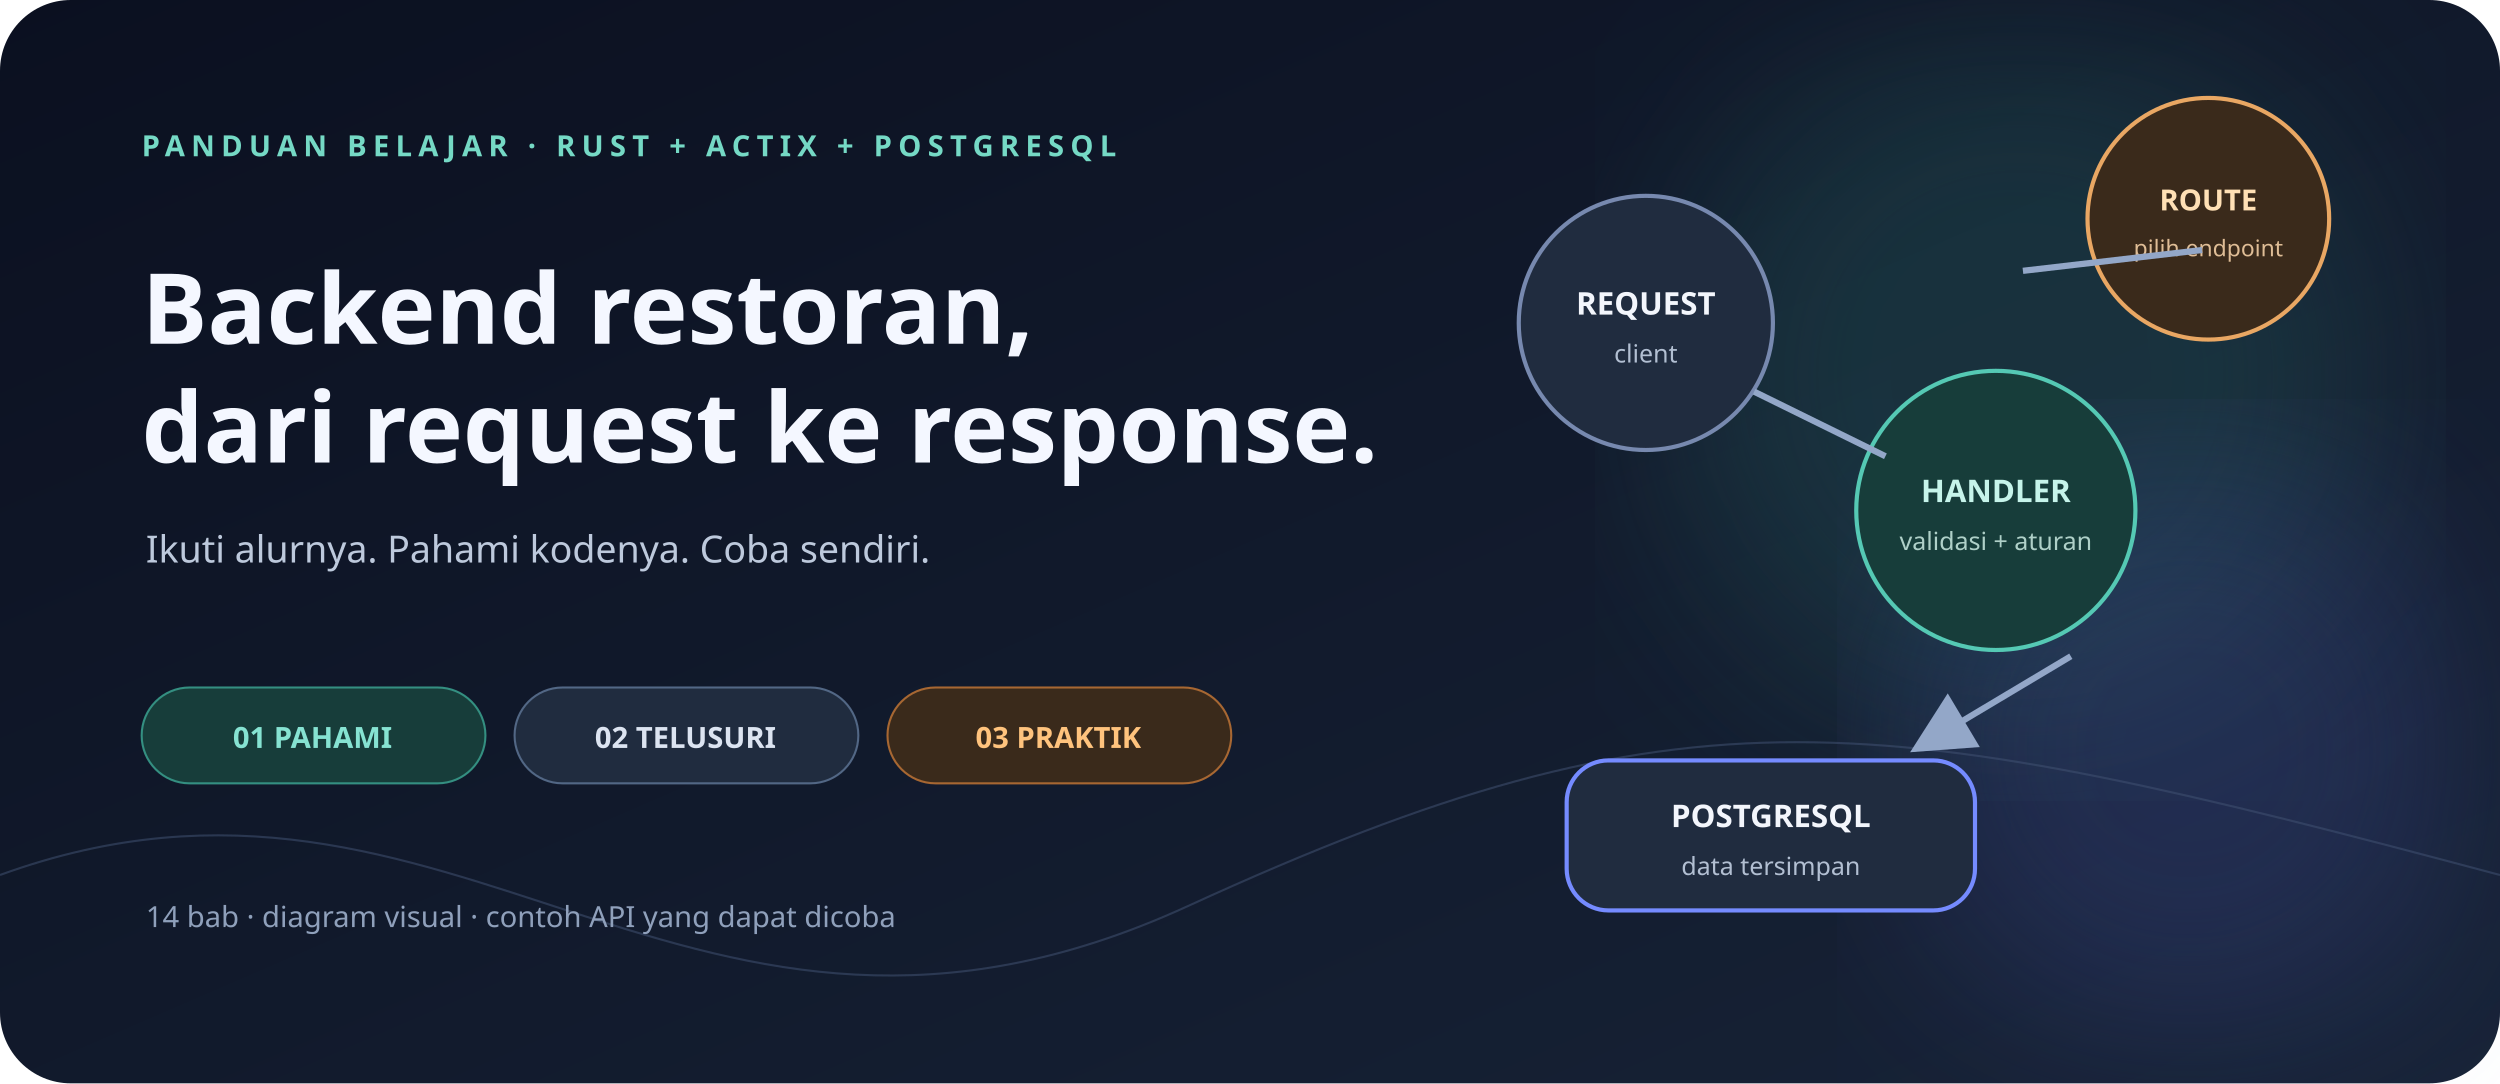
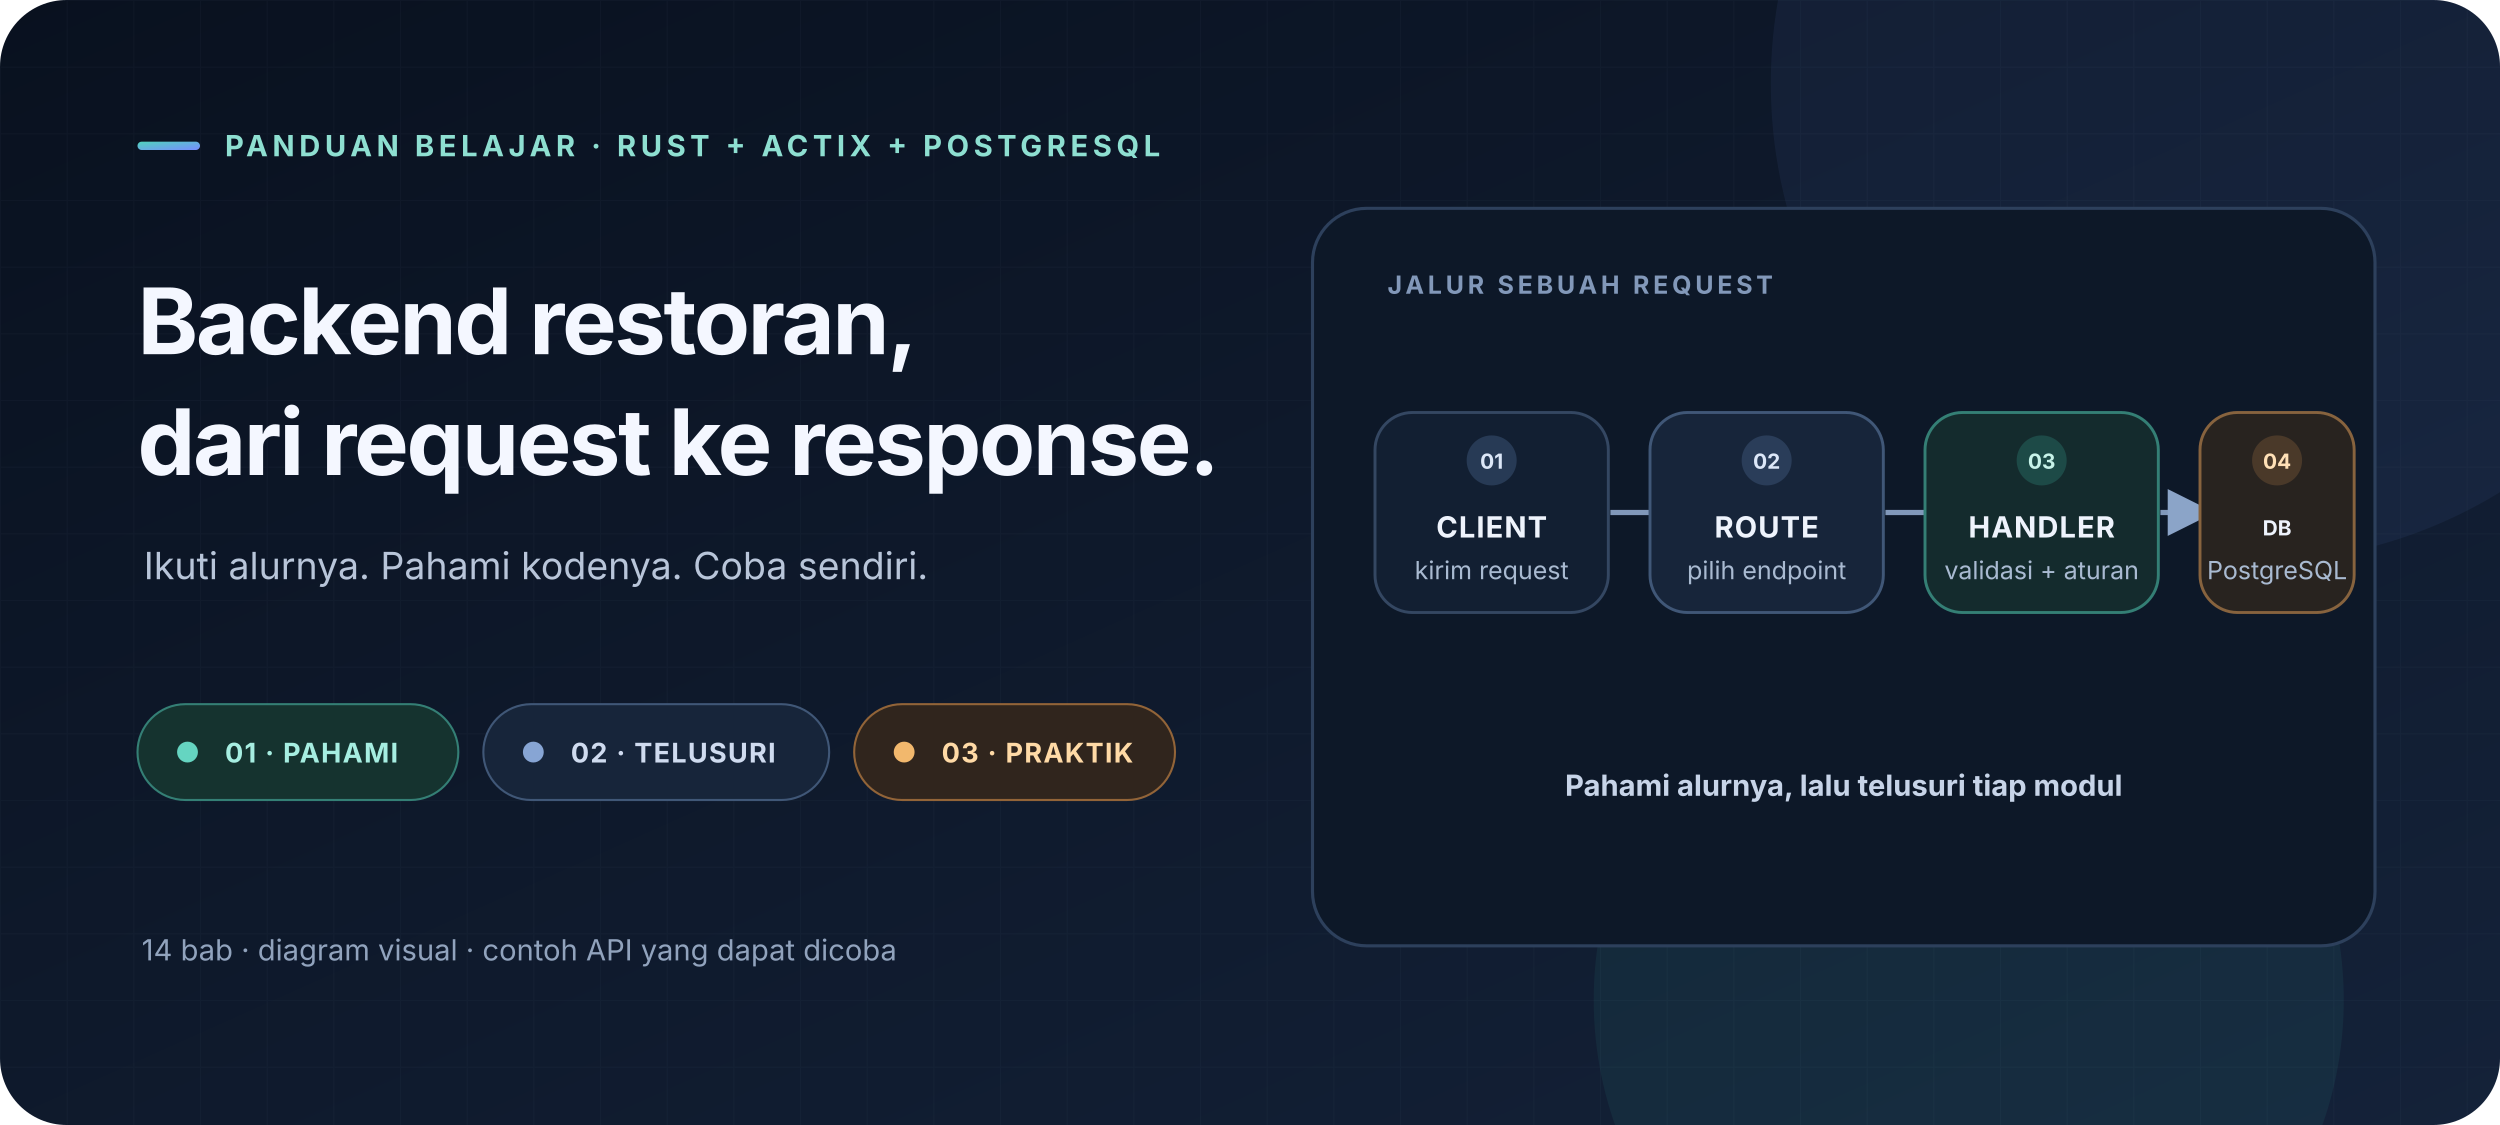
- <svg xmlns="http://www.w3.org/2000/svg" viewBox="0 0 1200 520" role="img" aria-labelledby="title desc">
+ <svg xmlns="http://www.w3.org/2000/svg" viewBox="0 0 1200 540" role="img" aria-labelledby="title desc">
  <defs>
-     <linearGradient id="base" x1="0" y1="0" x2="1" y2="1">
-       <stop stop-color="#0b1020" />
-       <stop offset="1" stop-color="#172337" />
+     <linearGradient id="bg" x1="0" y1="0" x2="1" y2="1">
+       <stop stop-color="#09111f" />
+       <stop offset="1" stop-color="#142239" />
    </linearGradient>
    <linearGradient id="glow" x1="0" y1="0" x2="1" y2="1">
-       <stop stop-color="#54d6bd" />
-       <stop offset="1" stop-color="#758bff" />
+       <stop stop-color="#50d3bd" />
+       <stop offset="1" stop-color="#788cff" />
    </linearGradient>
-     <filter id="blur">
-       <feGaussianBlur stdDeviation="45" />
-     </filter>
-     <marker id="arrow" markerWidth="10" markerHeight="10" refX="8" refY="5" orient="auto">
-       <path d="M0 0L10 5 0 10z" fill="#93a7c8" />
+     <pattern id="grid" width="32" height="32" patternUnits="userSpaceOnUse">
+       <path d="M32 0H0V32" fill="none" stroke="#8296b5" stroke-opacity=".12" />
+     </pattern>
+     <clipPath id="canvas">
+       <rect width="1200" height="540" rx="32" />
+     </clipPath>
+     <marker id="arrow" markerWidth="9" markerHeight="9" refX="7" refY="4.5" orient="auto">
+       <path d="M0 0L9 4.5 0 9z" fill="#8ba4c8" />
    </marker>
+     <style>
+       text{font-family:Inter,"Segoe UI",sans-serif}.eyebrow{font-size:14px;font-weight:700;letter-spacing:2.2px;fill:#8edfd1}.title{font-size:44px;font-weight:750;letter-spacing:-1.1px;fill:#f4f7ff}.lead{font-size:18px;fill:#b8c5d9}.card{fill:#121f32;stroke:#344762;stroke-width:1.4}.node{font-size:14px;font-weight:700;letter-spacing:.5px;fill:#eef3fc}.hint{font-size:12px;fill:#a9bad1}.pill{font-size:13px;font-weight:700;letter-spacing:.6px}
+     </style>
  </defs>
-   <rect width="1200" height="520" rx="34" fill="url(#base)" />
-   <circle cx="970" cy="180" r="170" fill="#296d69" opacity=".28" filter="url(#blur)" />
-   <circle cx="1050" cy="360" r="140" fill="#424f9a" opacity=".28" filter="url(#blur)" />
-   <path d="M0 420C220 340 330 545 570 435S900 340 1200 420" fill="none" stroke="#405171" stroke-width="1" opacity=".55" />
-   <text x="68" y="75" font-family="sans-serif" font-size="14" font-weight="700" letter-spacing="3" fill="#75d9c5">PANDUAN BELAJAR · RUST + ACTIX + POSTGRESQL</text>
-   <text x="68" y="165" font-family="sans-serif" font-size="47" font-weight="800" fill="#f4f7ff">Backend restoran,</text>
-   <text x="68" y="222" font-family="sans-serif" font-size="47" font-weight="800" fill="#f4f7ff">dari request ke response.</text>
-   <text x="70" y="270" font-family="sans-serif" font-size="18" fill="#bdc9dc">Ikuti alurnya. Pahami kodenya. Coba sendiri.</text>
-   <g font-family="sans-serif">
-     <rect x="68" y="330" width="165" height="46" rx="23" fill="#173d3a" stroke="#348f81" />
-     <text x="150" y="359" text-anchor="middle" font-size="14" font-weight="700" fill="#86e3d2">01  PAHAMI</text>
-     <rect x="247" y="330" width="165" height="46" rx="23" fill="#202c3f" stroke="#526785" />
-     <text x="329" y="359" text-anchor="middle" font-size="14" font-weight="700" fill="#dce4f1">02  TELUSURI</text>
-     <rect x="426" y="330" width="165" height="46" rx="23" fill="#3a2a1b" stroke="#a76732" />
-     <text x="508" y="359" text-anchor="middle" font-size="14" font-weight="700" fill="#ffc37d">03  PRAKTIK</text>
+   <rect width="1200" height="540" rx="32" fill="url(#bg)" />
+   <g clip-path="url(#canvas)">
+     <rect width="1200" height="540" fill="url(#grid)" opacity=".34" />
+     <circle cx="1080" cy="40" r="230" fill="#4b66a6" opacity=".11" />
+     <circle cx="945" cy="480" r="180" fill="#33a899" opacity=".09" />
  </g>
-   <text x="70" y="445" font-family="sans-serif" font-size="14" fill="#8fa0bb">14 bab · diagram visual · contoh API yang dapat dicoba</text>
-   <g font-family="sans-serif" text-anchor="middle">
-     <circle cx="790" cy="155" r="61" fill="#202c3f" stroke="#7789af" stroke-width="2" />
-     <text x="790" y="151" font-size="15" font-weight="700" fill="#f3f6fc">REQUEST</text>
-     <text x="790" y="174" font-size="12" fill="#b2bfd2">client</text>
-     <circle cx="958" cy="245" r="67" fill="#173d3a" stroke="#55c9b4" stroke-width="2" />
-     <text x="958" y="241" font-size="15" font-weight="700" fill="#c6f4ea">HANDLER</text>
-     <text x="958" y="264" font-size="12" fill="#afd0c8">validasi + aturan</text>
-     <circle cx="1060" cy="105" r="58" fill="#3a2a1b" stroke="#e9a763" stroke-width="2" />
-     <text x="1060" y="101" font-size="14" font-weight="700" fill="#ffe0b5">ROUTE</text>
-     <text x="1060" y="123" font-size="11" fill="#dfbd96">pilih endpoint</text>
-     <rect x="752" y="365" width="196" height="72" rx="20" fill="#202c3f" stroke="#758bff" stroke-width="2" />
-     <text x="850" y="397" font-size="15" font-weight="700" fill="#f3f6fc">POSTGRESQL</text>
-     <text x="850" y="420" font-size="12" fill="#b2bfd2">data tersimpan</text>
-     <path d="M842 188l63 31m66-89l86-10m-63 195l-72 43" fill="none" stroke="#93a7c8" stroke-width="3" marker-end="url(#arrow)" />
+   <rect x="66" y="68" width="30" height="4" rx="2" fill="url(#glow)" />
+   <text x="108" y="75" class="eyebrow">PANDUAN BELAJAR · RUST + ACTIX + POSTGRESQL</text>
+   <text x="66" y="170" class="title">Backend restoran,</text>
+   <text x="66" y="228" class="title">dari request ke response.</text>
+   <text x="69" y="278" class="lead">Ikuti alurnya. Pahami kodenya. Coba sendiri.</text>
+   <g>
+     <rect x="66" y="338" width="154" height="46" rx="23" fill="#15332f" stroke="#347f75" />
+     <circle cx="90" cy="361" r="5" fill="#65d5c1" />
+     <text x="108" y="366" class="pill" fill="#a6eee1">01 · PAHAMI</text>
+     <rect x="232" y="338" width="166" height="46" rx="23" fill="#17253a" stroke="#405777" />
+     <circle cx="256" cy="361" r="5" fill="#87a5d4" />
+     <text x="274" y="366" class="pill" fill="#cfdbef">02 · TELUSURI</text>
+     <rect x="410" y="338" width="154" height="46" rx="23" fill="#30251d" stroke="#926438" />
+     <circle cx="434" cy="361" r="5" fill="#f2b86d" />
+     <text x="452" y="366" class="pill" fill="#ffdaa6">03 · PRAKTIK</text>
+   </g>
+   <text x="68" y="461" font-family="Inter, sans-serif" font-size="14" fill="#91a3bd">14 bab  ·  diagram visual  ·  contoh API yang dapat dicoba</text>
+   <g>
+     <rect x="630" y="100" width="510" height="354" rx="26" fill="#0d1828" stroke="#2d405c" stroke-width="1.5" />
+     <text x="666" y="141" font-family="Inter, sans-serif" font-size="12" font-weight="700" letter-spacing="1.8" fill="#8298b9">JALUR SEBUAH REQUEST</text>
+     <path d="M773 246H794M905 246H926M1037 246H1058" fill="none" stroke="#8198ba" stroke-width="2.5" marker-end="url(#arrow)" />
+     <g text-anchor="middle">
+       <rect x="660" y="198" width="112" height="96" rx="18" class="card" />
+       <circle cx="716" cy="221" r="12" fill="#273a55" />
+       <text x="716" y="225" font-family="Inter, sans-serif" font-size="10" font-weight="700" fill="#dce7f8">01</text>
+       <text x="716" y="258" class="node">CLIENT</text>
+       <text x="716" y="278" class="hint">kirim request</text>
+       <rect x="792" y="198" width="112" height="96" rx="18" fill="#17253a" stroke="#405777" stroke-width="1.4" />
+       <circle cx="848" cy="221" r="12" fill="#2a3d59" />
+       <text x="848" y="225" font-family="Inter, sans-serif" font-size="10" font-weight="700" fill="#dce7f8">02</text>
+       <text x="848" y="258" class="node">ROUTE</text>
+       <text x="848" y="278" class="hint">pilih endpoint</text>
+       <rect x="924" y="198" width="112" height="96" rx="18" fill="#142b2d" stroke="#347f75" stroke-width="1.4" />
+       <circle cx="980" cy="221" r="12" fill="#1d4a47" />
+       <text x="980" y="225" font-family="Inter, sans-serif" font-size="10" font-weight="700" fill="#c7f3e9">03</text>
+       <text x="980" y="258" class="node">HANDLER</text>
+       <text x="980" y="278" class="hint">validasi + aturan</text>
+       <rect x="1056" y="198" width="74" height="96" rx="18" fill="#28231f" stroke="#87633e" stroke-width="1.4" />
+       <circle cx="1093" cy="221" r="12" fill="#4a3929" />
+       <text x="1093" y="225" font-family="Inter, sans-serif" font-size="10" font-weight="700" fill="#ffe0b6">04</text>
+       <text x="1093" y="257" font-family="Inter, sans-serif" font-size="10" font-weight="700" fill="#eef3fc">DB</text>
+       <text x="1093" y="278" class="hint">PostgreSQL</text>
+     </g>
+     <path d="M668 346H1102" stroke="url(#glow)" stroke-width="2" opacity=".65" />
+     <text x="885" y="382" text-anchor="middle" font-family="Inter, sans-serif" font-size="14" font-weight="700" fill="#c7d4e8">Pahami alurnya, lalu telusuri tiap modul</text>
  </g>
</svg>
